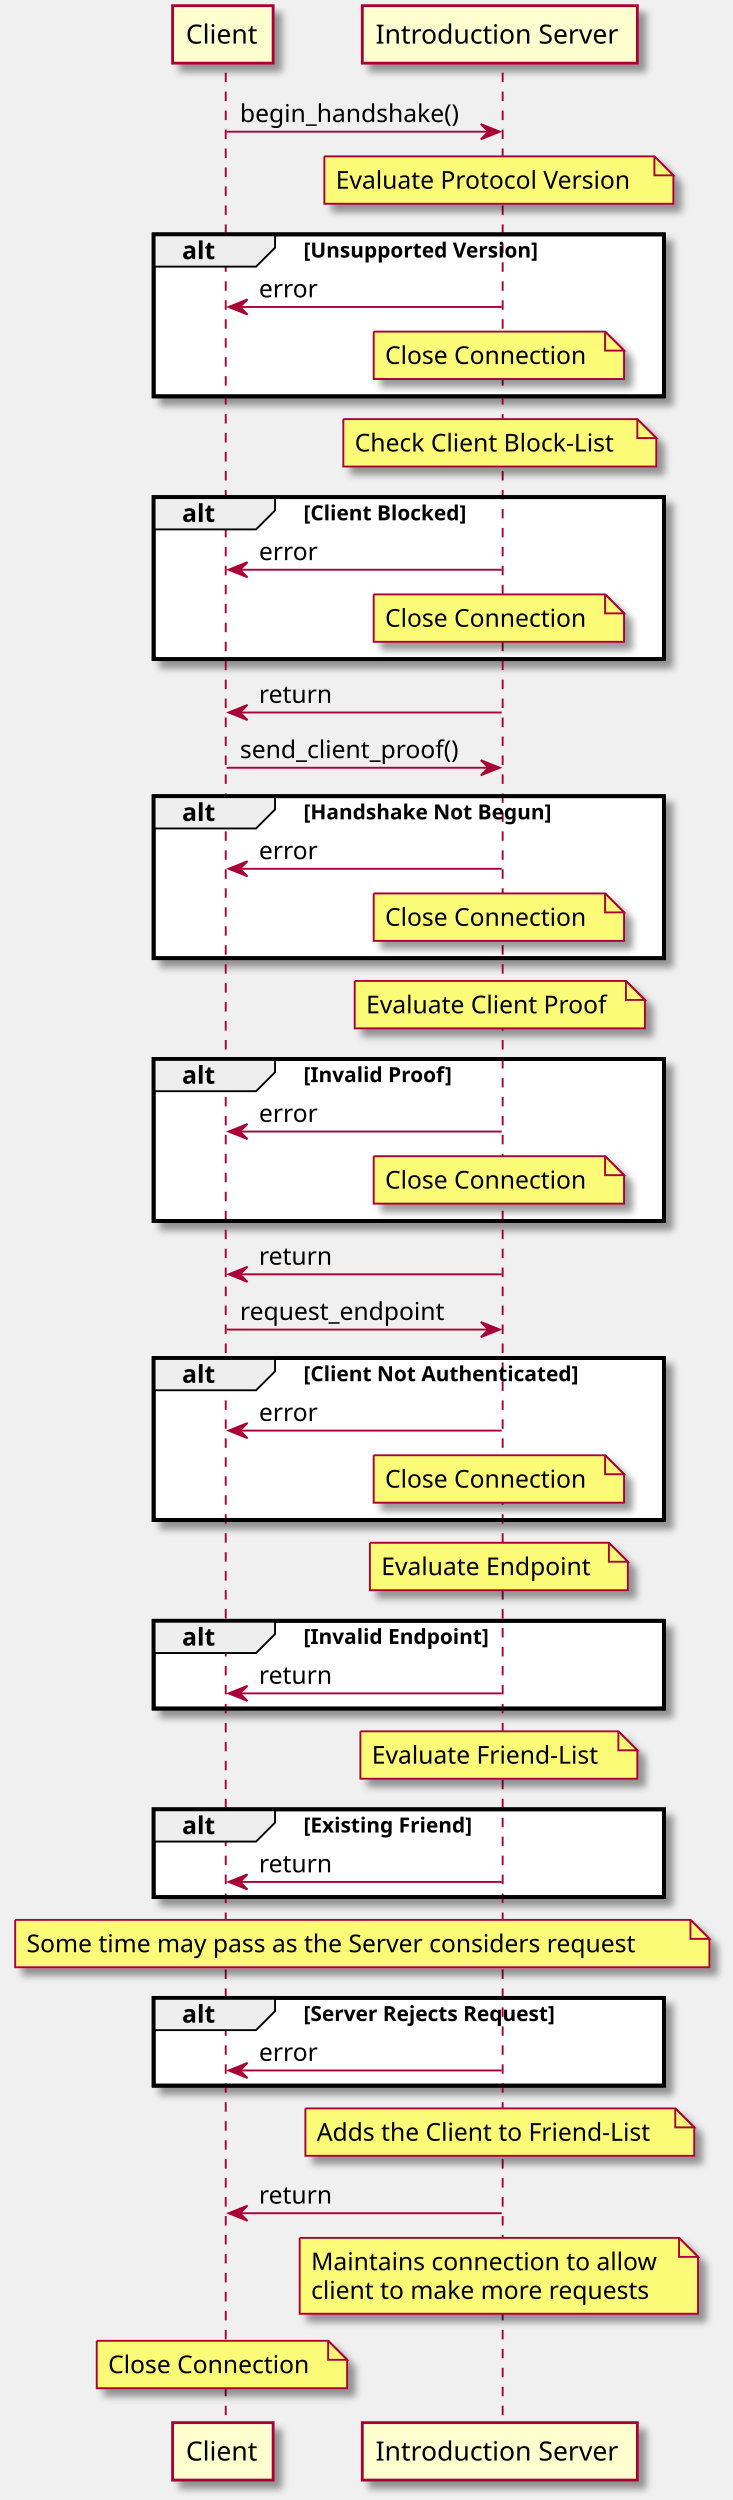
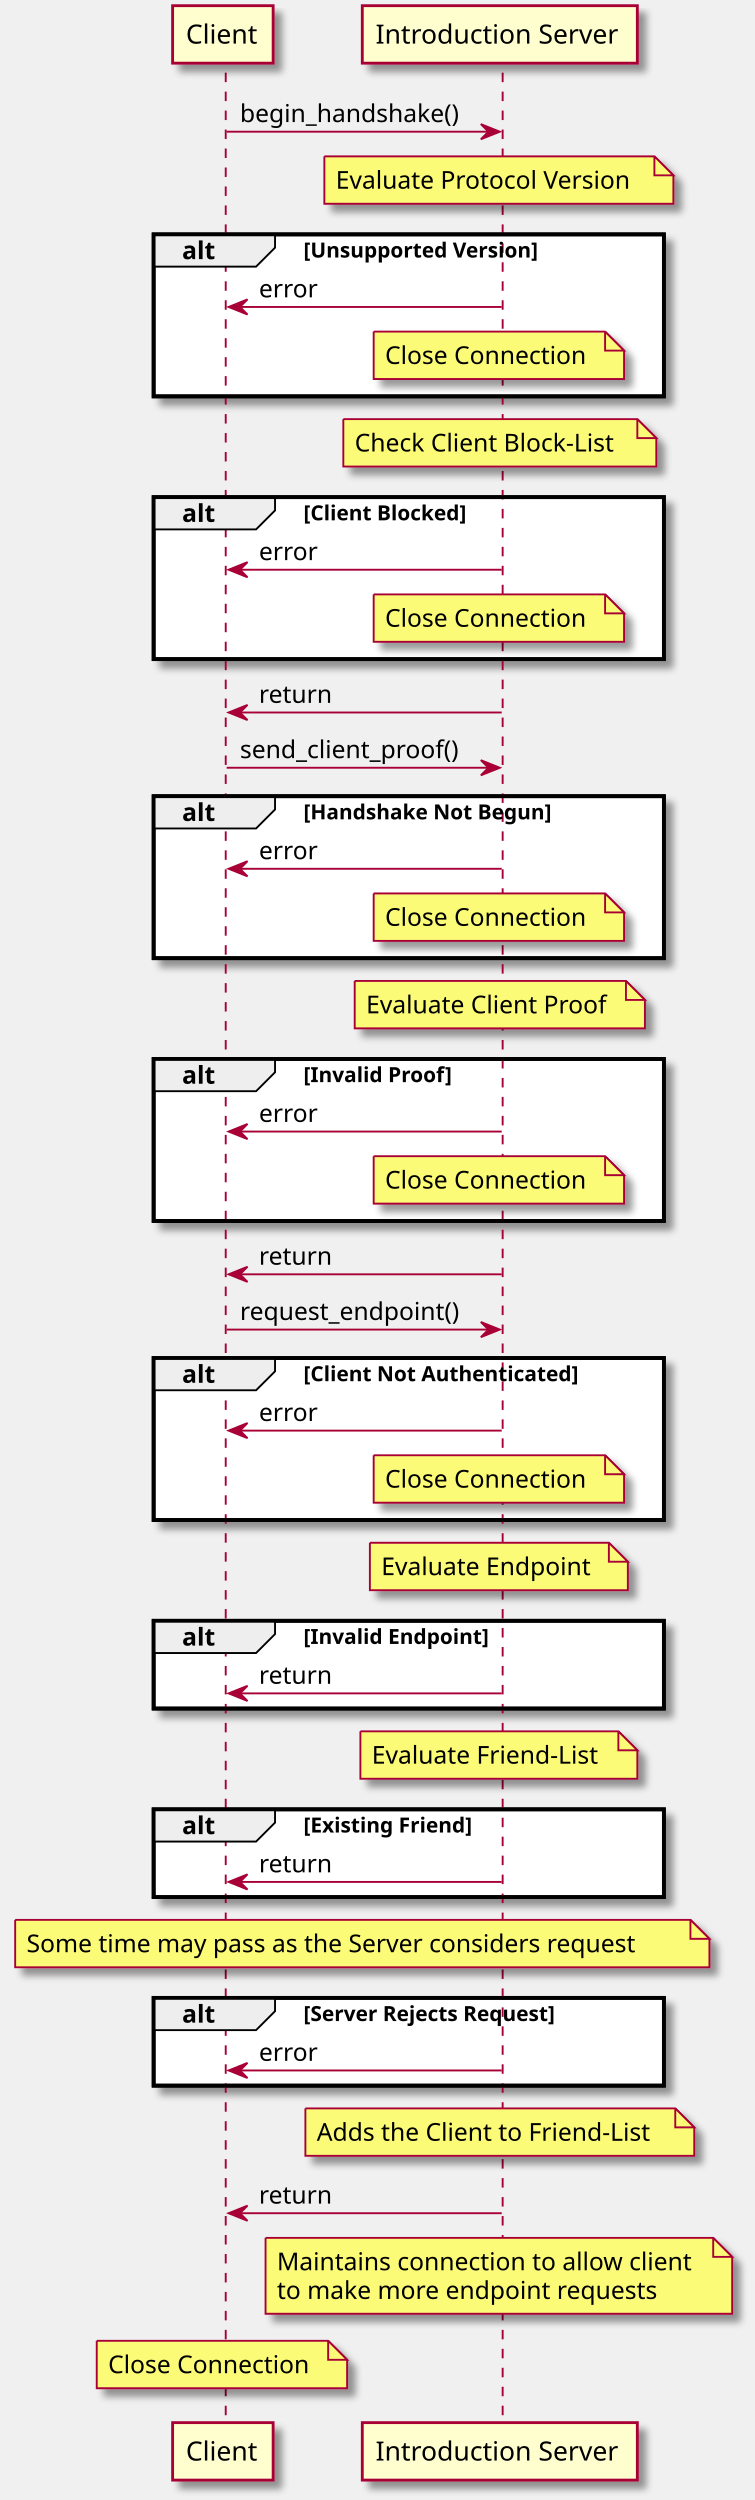
- <svg xmlns="http://www.w3.org/2000/svg" contentScriptType="application/ecmascript" contentStyleType="text/css" height="1318px" preserveAspectRatio="none" style="width:386px;height:1318px;" version="1.1" viewBox="0 0 386 1318" width="386px" zoomAndPan="magnify">
+ <svg xmlns="http://www.w3.org/2000/svg" contentScriptType="application/ecmascript" contentStyleType="text/css" height="1318px" preserveAspectRatio="none" style="width:398px;height:1318px;" version="1.1" viewBox="0 0 398 1318" width="398px" zoomAndPan="magnify">
  <defs>
-     <filter height="300%" id="f1oc6bggup6c3d" width="300%" x="-1" y="-1">
+     <filter height="300%" id="fx7u125oekjzj" width="300%" x="-1" y="-1">
      <feGaussianBlur result="blurOut" stdDeviation="2.0" />
      <feColorMatrix in="blurOut" result="blurOut2" type="matrix" values="0 0 0 0 0 0 0 0 0 0 0 0 0 0 0 0 0 0 .4 0" />
      <feOffset dx="4.0" dy="4.0" in="blurOut2" result="blurOut3" />
      <feBlend in="SourceGraphic" in2="blurOut3" mode="normal" />
    </filter>
  </defs>
  <g>
-     <rect fill="#FFFFFF" filter="url(#f1oc6bggup6c3d)" height="85.398" style="stroke: #000000; stroke-width: 2.0;" width="269" x="81" y="123.562" />
-     <rect fill="#FFFFFF" filter="url(#f1oc6bggup6c3d)" height="85.398" style="stroke: #000000; stroke-width: 2.0;" width="269" x="81" y="262.094" />
-     <rect fill="#FFFFFF" filter="url(#f1oc6bggup6c3d)" height="85.398" style="stroke: #000000; stroke-width: 2.0;" width="269" x="81" y="419.758" />
-     <rect fill="#FFFFFF" filter="url(#f1oc6bggup6c3d)" height="85.398" style="stroke: #000000; stroke-width: 2.0;" width="269" x="81" y="558.289" />
-     <rect fill="#FFFFFF" filter="url(#f1oc6bggup6c3d)" height="85.398" style="stroke: #000000; stroke-width: 2.0;" width="269" x="81" y="715.953" />
-     <rect fill="#FFFFFF" filter="url(#f1oc6bggup6c3d)" height="46.266" style="stroke: #000000; stroke-width: 2.0;" width="269" x="81" y="854.484" />
-     <rect fill="#FFFFFF" filter="url(#f1oc6bggup6c3d)" height="46.266" style="stroke: #000000; stroke-width: 2.0;" width="269" x="81" y="953.883" />
-     <rect fill="#FFFFFF" filter="url(#f1oc6bggup6c3d)" height="46.266" style="stroke: #000000; stroke-width: 2.0;" width="269" x="81" y="1053.281" />
+     <rect fill="#FFFFFF" filter="url(#fx7u125oekjzj)" height="85.398" style="stroke: #000000; stroke-width: 2.0;" width="269" x="81" y="123.562" />
+     <rect fill="#FFFFFF" filter="url(#fx7u125oekjzj)" height="85.398" style="stroke: #000000; stroke-width: 2.0;" width="269" x="81" y="262.094" />
+     <rect fill="#FFFFFF" filter="url(#fx7u125oekjzj)" height="85.398" style="stroke: #000000; stroke-width: 2.0;" width="269" x="81" y="419.758" />
+     <rect fill="#FFFFFF" filter="url(#fx7u125oekjzj)" height="85.398" style="stroke: #000000; stroke-width: 2.0;" width="269" x="81" y="558.289" />
+     <rect fill="#FFFFFF" filter="url(#fx7u125oekjzj)" height="85.398" style="stroke: #000000; stroke-width: 2.0;" width="269" x="81" y="715.953" />
+     <rect fill="#FFFFFF" filter="url(#fx7u125oekjzj)" height="46.266" style="stroke: #000000; stroke-width: 2.0;" width="269" x="81" y="854.484" />
+     <rect fill="#FFFFFF" filter="url(#fx7u125oekjzj)" height="46.266" style="stroke: #000000; stroke-width: 2.0;" width="269" x="81" y="953.883" />
+     <rect fill="#FFFFFF" filter="url(#fx7u125oekjzj)" height="46.266" style="stroke: #000000; stroke-width: 2.0;" width="269" x="81" y="1053.281" />
    <line style="stroke: #A80036; stroke-width: 1.0; stroke-dasharray: 5.0,5.0;" x1="119" x2="119" y1="38.297" y2="1278.211" />
    <line style="stroke: #A80036; stroke-width: 1.0; stroke-dasharray: 5.0,5.0;" x1="265" x2="265" y1="38.297" y2="1278.211" />
-     <rect fill="#FEFECE" filter="url(#f1oc6bggup6c3d)" height="30.297" style="stroke: #A80036; stroke-width: 1.5;" width="53" x="91" y="3" />
+     <rect fill="#FEFECE" filter="url(#fx7u125oekjzj)" height="30.297" style="stroke: #A80036; stroke-width: 1.5;" width="53" x="91" y="3" />
    <text fill="#000000" font-family="sans-serif" font-size="14" lengthAdjust="spacingAndGlyphs" textLength="39" x="98" y="22.995">Client</text>
-     <rect fill="#FEFECE" filter="url(#f1oc6bggup6c3d)" height="30.297" style="stroke: #A80036; stroke-width: 1.5;" width="53" x="91" y="1277.211" />
+     <rect fill="#FEFECE" filter="url(#fx7u125oekjzj)" height="30.297" style="stroke: #A80036; stroke-width: 1.5;" width="53" x="91" y="1277.211" />
    <text fill="#000000" font-family="sans-serif" font-size="14" lengthAdjust="spacingAndGlyphs" textLength="39" x="98" y="1297.206">Client</text>
-     <rect fill="#FEFECE" filter="url(#f1oc6bggup6c3d)" height="30.297" style="stroke: #A80036; stroke-width: 1.5;" width="145" x="191" y="3" />
+     <rect fill="#FEFECE" filter="url(#fx7u125oekjzj)" height="30.297" style="stroke: #A80036; stroke-width: 1.5;" width="145" x="191" y="3" />
    <text fill="#000000" font-family="sans-serif" font-size="14" lengthAdjust="spacingAndGlyphs" textLength="131" x="198" y="22.995">Introduction Server</text>
-     <rect fill="#FEFECE" filter="url(#f1oc6bggup6c3d)" height="30.297" style="stroke: #A80036; stroke-width: 1.5;" width="145" x="191" y="1277.211" />
+     <rect fill="#FEFECE" filter="url(#fx7u125oekjzj)" height="30.297" style="stroke: #A80036; stroke-width: 1.5;" width="145" x="191" y="1277.211" />
    <text fill="#000000" font-family="sans-serif" font-size="14" lengthAdjust="spacingAndGlyphs" textLength="131" x="198" y="1297.206">Introduction Server</text>
    <polygon fill="#A80036" points="253.5,65.43,263.5,69.43,253.5,73.43,257.5,69.43" style="stroke: #A80036; stroke-width: 1.0;" />
    <line style="stroke: #A80036; stroke-width: 1.0;" x1="119.5" x2="259.5" y1="69.43" y2="69.43" />
    <text fill="#000000" font-family="sans-serif" font-size="13" lengthAdjust="spacingAndGlyphs" textLength="122" x="126.5" y="64.364">begin_handshake()</text>
-     <path d="M171,82.43 L171,107.43 L355,107.43 L355,92.43 L345,82.43 L171,82.43 " fill="#FBFB77" filter="url(#f1oc6bggup6c3d)" style="stroke: #A80036; stroke-width: 1.0;" />
+     <path d="M171,82.43 L171,107.43 L355,107.43 L355,92.43 L345,82.43 L171,82.43 " fill="#FBFB77" filter="url(#fx7u125oekjzj)" style="stroke: #A80036; stroke-width: 1.0;" />
    <path d="M345,82.43 L345,92.43 L355,92.43 L345,82.43 " fill="#FBFB77" style="stroke: #A80036; stroke-width: 1.0;" />
    <text fill="#000000" font-family="sans-serif" font-size="13" lengthAdjust="spacingAndGlyphs" textLength="163" x="177" y="99.497">Evaluate Protocol Version</text>
    <path d="M81,123.562 L145,123.562 L145,130.562 L135,140.562 L81,140.562 L81,123.562 " fill="#EEEEEE" style="stroke: #000000; stroke-width: 1.0;" />
    <rect fill="none" height="85.398" style="stroke: #000000; stroke-width: 2.0;" width="269" x="81" y="123.562" />
    <text fill="#000000" font-family="sans-serif" font-size="13" font-weight="bold" lengthAdjust="spacingAndGlyphs" textLength="19" x="96" y="136.629">alt</text>
    <text fill="#000000" font-family="sans-serif" font-size="11" font-weight="bold" lengthAdjust="spacingAndGlyphs" textLength="144" x="160" y="135.773">[Unsupported Version]</text>
    <polygon fill="#A80036" points="130.5,157.828,120.5,161.828,130.5,165.828,126.5,161.828" style="stroke: #A80036; stroke-width: 1.0;" />
    <line style="stroke: #A80036; stroke-width: 1.0;" x1="124.5" x2="264.5" y1="161.828" y2="161.828" />
    <text fill="#000000" font-family="sans-serif" font-size="13" lengthAdjust="spacingAndGlyphs" textLength="31" x="136.5" y="156.762">error</text>
-     <path d="M197,174.828 L197,199.828 L329,199.828 L329,184.828 L319,174.828 L197,174.828 " fill="#FBFB77" filter="url(#f1oc6bggup6c3d)" style="stroke: #A80036; stroke-width: 1.0;" />
+     <path d="M197,174.828 L197,199.828 L329,199.828 L329,184.828 L319,174.828 L197,174.828 " fill="#FBFB77" filter="url(#fx7u125oekjzj)" style="stroke: #A80036; stroke-width: 1.0;" />
    <path d="M319,174.828 L319,184.828 L329,184.828 L319,174.828 " fill="#FBFB77" style="stroke: #A80036; stroke-width: 1.0;" />
    <text fill="#000000" font-family="sans-serif" font-size="13" lengthAdjust="spacingAndGlyphs" textLength="111" x="203" y="191.895">Close Connection</text>
-     <path d="M181,220.961 L181,245.961 L346,245.961 L346,230.961 L336,220.961 L181,220.961 " fill="#FBFB77" filter="url(#f1oc6bggup6c3d)" style="stroke: #A80036; stroke-width: 1.0;" />
+     <path d="M181,220.961 L181,245.961 L346,245.961 L346,230.961 L336,220.961 L181,220.961 " fill="#FBFB77" filter="url(#fx7u125oekjzj)" style="stroke: #A80036; stroke-width: 1.0;" />
    <path d="M336,220.961 L336,230.961 L346,230.961 L336,220.961 " fill="#FBFB77" style="stroke: #A80036; stroke-width: 1.0;" />
    <text fill="#000000" font-family="sans-serif" font-size="13" lengthAdjust="spacingAndGlyphs" textLength="144" x="187" y="238.028">Check Client Block-List</text>
    <path d="M81,262.094 L145,262.094 L145,269.094 L135,279.094 L81,279.094 L81,262.094 " fill="#EEEEEE" style="stroke: #000000; stroke-width: 1.0;" />
    <rect fill="none" height="85.398" style="stroke: #000000; stroke-width: 2.0;" width="269" x="81" y="262.094" />
    <text fill="#000000" font-family="sans-serif" font-size="13" font-weight="bold" lengthAdjust="spacingAndGlyphs" textLength="19" x="96" y="275.161">alt</text>
    <text fill="#000000" font-family="sans-serif" font-size="11" font-weight="bold" lengthAdjust="spacingAndGlyphs" textLength="103" x="160" y="274.304">[Client Blocked]</text>
    <polygon fill="#A80036" points="130.5,296.359,120.5,300.359,130.5,304.359,126.5,300.359" style="stroke: #A80036; stroke-width: 1.0;" />
    <line style="stroke: #A80036; stroke-width: 1.0;" x1="124.5" x2="264.5" y1="300.359" y2="300.359" />
    <text fill="#000000" font-family="sans-serif" font-size="13" lengthAdjust="spacingAndGlyphs" textLength="31" x="136.5" y="295.293">error</text>
-     <path d="M197,313.359 L197,338.359 L329,338.359 L329,323.359 L319,313.359 L197,313.359 " fill="#FBFB77" filter="url(#f1oc6bggup6c3d)" style="stroke: #A80036; stroke-width: 1.0;" />
+     <path d="M197,313.359 L197,338.359 L329,338.359 L329,323.359 L319,313.359 L197,313.359 " fill="#FBFB77" filter="url(#fx7u125oekjzj)" style="stroke: #A80036; stroke-width: 1.0;" />
    <path d="M319,313.359 L319,323.359 L329,323.359 L319,313.359 " fill="#FBFB77" style="stroke: #A80036; stroke-width: 1.0;" />
    <text fill="#000000" font-family="sans-serif" font-size="13" lengthAdjust="spacingAndGlyphs" textLength="111" x="203" y="330.426">Close Connection</text>
    <polygon fill="#A80036" points="130.5,371.625,120.5,375.625,130.5,379.625,126.5,375.625" style="stroke: #A80036; stroke-width: 1.0;" />
    <line style="stroke: #A80036; stroke-width: 1.0;" x1="124.5" x2="264.5" y1="375.625" y2="375.625" />
    <text fill="#000000" font-family="sans-serif" font-size="13" lengthAdjust="spacingAndGlyphs" textLength="39" x="136.5" y="370.559">return</text>
    <polygon fill="#A80036" points="253.5,400.758,263.5,404.758,253.5,408.758,257.5,404.758" style="stroke: #A80036; stroke-width: 1.0;" />
    <line style="stroke: #A80036; stroke-width: 1.0;" x1="119.5" x2="259.5" y1="404.758" y2="404.758" />
    <text fill="#000000" font-family="sans-serif" font-size="13" lengthAdjust="spacingAndGlyphs" textLength="122" x="126.5" y="399.692">send_client_proof()</text>
    <path d="M81,419.758 L145,419.758 L145,426.758 L135,436.758 L81,436.758 L81,419.758 " fill="#EEEEEE" style="stroke: #000000; stroke-width: 1.0;" />
    <rect fill="none" height="85.398" style="stroke: #000000; stroke-width: 2.0;" width="269" x="81" y="419.758" />
    <text fill="#000000" font-family="sans-serif" font-size="13" font-weight="bold" lengthAdjust="spacingAndGlyphs" textLength="19" x="96" y="432.825">alt</text>
    <text fill="#000000" font-family="sans-serif" font-size="11" font-weight="bold" lengthAdjust="spacingAndGlyphs" textLength="152" x="160" y="431.968">[Handshake Not Begun]</text>
    <polygon fill="#A80036" points="130.5,454.023,120.5,458.023,130.5,462.023,126.5,458.023" style="stroke: #A80036; stroke-width: 1.0;" />
    <line style="stroke: #A80036; stroke-width: 1.0;" x1="124.5" x2="264.5" y1="458.023" y2="458.023" />
    <text fill="#000000" font-family="sans-serif" font-size="13" lengthAdjust="spacingAndGlyphs" textLength="31" x="136.5" y="452.957">error</text>
-     <path d="M197,471.023 L197,496.023 L329,496.023 L329,481.023 L319,471.023 L197,471.023 " fill="#FBFB77" filter="url(#f1oc6bggup6c3d)" style="stroke: #A80036; stroke-width: 1.0;" />
+     <path d="M197,471.023 L197,496.023 L329,496.023 L329,481.023 L319,471.023 L197,471.023 " fill="#FBFB77" filter="url(#fx7u125oekjzj)" style="stroke: #A80036; stroke-width: 1.0;" />
    <path d="M319,471.023 L319,481.023 L329,481.023 L319,471.023 " fill="#FBFB77" style="stroke: #A80036; stroke-width: 1.0;" />
    <text fill="#000000" font-family="sans-serif" font-size="13" lengthAdjust="spacingAndGlyphs" textLength="111" x="203" y="488.09">Close Connection</text>
-     <path d="M187,517.156 L187,542.156 L340,542.156 L340,527.156 L330,517.156 L187,517.156 " fill="#FBFB77" filter="url(#f1oc6bggup6c3d)" style="stroke: #A80036; stroke-width: 1.0;" />
+     <path d="M187,517.156 L187,542.156 L340,542.156 L340,527.156 L330,517.156 L187,517.156 " fill="#FBFB77" filter="url(#fx7u125oekjzj)" style="stroke: #A80036; stroke-width: 1.0;" />
    <path d="M330,517.156 L330,527.156 L340,527.156 L330,517.156 " fill="#FBFB77" style="stroke: #A80036; stroke-width: 1.0;" />
    <text fill="#000000" font-family="sans-serif" font-size="13" lengthAdjust="spacingAndGlyphs" textLength="132" x="193" y="534.223">Evaluate Client Proof</text>
    <path d="M81,558.289 L145,558.289 L145,565.289 L135,575.289 L81,575.289 L81,558.289 " fill="#EEEEEE" style="stroke: #000000; stroke-width: 1.0;" />
    <rect fill="none" height="85.398" style="stroke: #000000; stroke-width: 2.0;" width="269" x="81" y="558.289" />
    <text fill="#000000" font-family="sans-serif" font-size="13" font-weight="bold" lengthAdjust="spacingAndGlyphs" textLength="19" x="96" y="571.356">alt</text>
    <text fill="#000000" font-family="sans-serif" font-size="11" font-weight="bold" lengthAdjust="spacingAndGlyphs" textLength="91" x="160" y="570.5">[Invalid Proof]</text>
    <polygon fill="#A80036" points="130.5,592.555,120.5,596.555,130.5,600.555,126.5,596.555" style="stroke: #A80036; stroke-width: 1.0;" />
    <line style="stroke: #A80036; stroke-width: 1.0;" x1="124.5" x2="264.5" y1="596.555" y2="596.555" />
    <text fill="#000000" font-family="sans-serif" font-size="13" lengthAdjust="spacingAndGlyphs" textLength="31" x="136.5" y="591.489">error</text>
-     <path d="M197,609.555 L197,634.555 L329,634.555 L329,619.555 L319,609.555 L197,609.555 " fill="#FBFB77" filter="url(#f1oc6bggup6c3d)" style="stroke: #A80036; stroke-width: 1.0;" />
+     <path d="M197,609.555 L197,634.555 L329,634.555 L329,619.555 L319,609.555 L197,609.555 " fill="#FBFB77" filter="url(#fx7u125oekjzj)" style="stroke: #A80036; stroke-width: 1.0;" />
    <path d="M319,609.555 L319,619.555 L329,619.555 L319,609.555 " fill="#FBFB77" style="stroke: #A80036; stroke-width: 1.0;" />
    <text fill="#000000" font-family="sans-serif" font-size="13" lengthAdjust="spacingAndGlyphs" textLength="111" x="203" y="626.622">Close Connection</text>
    <polygon fill="#A80036" points="130.5,667.82,120.5,671.82,130.5,675.82,126.5,671.82" style="stroke: #A80036; stroke-width: 1.0;" />
    <line style="stroke: #A80036; stroke-width: 1.0;" x1="124.5" x2="264.5" y1="671.82" y2="671.82" />
    <text fill="#000000" font-family="sans-serif" font-size="13" lengthAdjust="spacingAndGlyphs" textLength="39" x="136.5" y="666.754">return</text>
    <polygon fill="#A80036" points="253.5,696.953,263.5,700.953,253.5,704.953,257.5,700.953" style="stroke: #A80036; stroke-width: 1.0;" />
    <line style="stroke: #A80036; stroke-width: 1.0;" x1="119.5" x2="259.5" y1="700.953" y2="700.953" />
-     <text fill="#000000" font-family="sans-serif" font-size="13" lengthAdjust="spacingAndGlyphs" textLength="112" x="126.5" y="695.887">request_endpoint</text>
+     <text fill="#000000" font-family="sans-serif" font-size="13" lengthAdjust="spacingAndGlyphs" textLength="122" x="126.5" y="695.887">request_endpoint()</text>
    <path d="M81,715.953 L145,715.953 L145,722.953 L135,732.953 L81,732.953 L81,715.953 " fill="#EEEEEE" style="stroke: #000000; stroke-width: 1.0;" />
    <rect fill="none" height="85.398" style="stroke: #000000; stroke-width: 2.0;" width="269" x="81" y="715.953" />
    <text fill="#000000" font-family="sans-serif" font-size="13" font-weight="bold" lengthAdjust="spacingAndGlyphs" textLength="19" x="96" y="729.02">alt</text>
    <text fill="#000000" font-family="sans-serif" font-size="11" font-weight="bold" lengthAdjust="spacingAndGlyphs" textLength="168" x="160" y="728.164">[Client Not Authenticated]</text>
    <polygon fill="#A80036" points="130.5,750.219,120.5,754.219,130.5,758.219,126.5,754.219" style="stroke: #A80036; stroke-width: 1.0;" />
    <line style="stroke: #A80036; stroke-width: 1.0;" x1="124.5" x2="264.5" y1="754.219" y2="754.219" />
    <text fill="#000000" font-family="sans-serif" font-size="13" lengthAdjust="spacingAndGlyphs" textLength="31" x="136.5" y="749.153">error</text>
-     <path d="M197,767.219 L197,792.219 L329,792.219 L329,777.219 L319,767.219 L197,767.219 " fill="#FBFB77" filter="url(#f1oc6bggup6c3d)" style="stroke: #A80036; stroke-width: 1.0;" />
+     <path d="M197,767.219 L197,792.219 L329,792.219 L329,777.219 L319,767.219 L197,767.219 " fill="#FBFB77" filter="url(#fx7u125oekjzj)" style="stroke: #A80036; stroke-width: 1.0;" />
    <path d="M319,767.219 L319,777.219 L329,777.219 L319,767.219 " fill="#FBFB77" style="stroke: #A80036; stroke-width: 1.0;" />
    <text fill="#000000" font-family="sans-serif" font-size="13" lengthAdjust="spacingAndGlyphs" textLength="111" x="203" y="784.286">Close Connection</text>
-     <path d="M195,813.352 L195,838.352 L331,838.352 L331,823.352 L321,813.352 L195,813.352 " fill="#FBFB77" filter="url(#f1oc6bggup6c3d)" style="stroke: #A80036; stroke-width: 1.0;" />
+     <path d="M195,813.352 L195,838.352 L331,838.352 L331,823.352 L321,813.352 L195,813.352 " fill="#FBFB77" filter="url(#fx7u125oekjzj)" style="stroke: #A80036; stroke-width: 1.0;" />
    <path d="M321,813.352 L321,823.352 L331,823.352 L321,813.352 " fill="#FBFB77" style="stroke: #A80036; stroke-width: 1.0;" />
    <text fill="#000000" font-family="sans-serif" font-size="13" lengthAdjust="spacingAndGlyphs" textLength="115" x="201" y="830.418">Evaluate Endpoint</text>
    <path d="M81,854.484 L145,854.484 L145,861.484 L135,871.484 L81,871.484 L81,854.484 " fill="#EEEEEE" style="stroke: #000000; stroke-width: 1.0;" />
    <rect fill="none" height="46.266" style="stroke: #000000; stroke-width: 2.0;" width="269" x="81" y="854.484" />
    <text fill="#000000" font-family="sans-serif" font-size="13" font-weight="bold" lengthAdjust="spacingAndGlyphs" textLength="19" x="96" y="867.551">alt</text>
    <text fill="#000000" font-family="sans-serif" font-size="11" font-weight="bold" lengthAdjust="spacingAndGlyphs" textLength="114" x="160" y="866.695">[Invalid Endpoint]</text>
    <polygon fill="#A80036" points="130.5,888.75,120.5,892.75,130.5,896.75,126.5,892.75" style="stroke: #A80036; stroke-width: 1.0;" />
    <line style="stroke: #A80036; stroke-width: 1.0;" x1="124.5" x2="264.5" y1="892.75" y2="892.75" />
    <text fill="#000000" font-family="sans-serif" font-size="13" lengthAdjust="spacingAndGlyphs" textLength="39" x="136.5" y="887.684">return</text>
-     <path d="M190,912.75 L190,937.75 L336,937.75 L336,922.75 L326,912.75 L190,912.75 " fill="#FBFB77" filter="url(#f1oc6bggup6c3d)" style="stroke: #A80036; stroke-width: 1.0;" />
+     <path d="M190,912.75 L190,937.75 L336,937.75 L336,922.75 L326,912.75 L190,912.75 " fill="#FBFB77" filter="url(#fx7u125oekjzj)" style="stroke: #A80036; stroke-width: 1.0;" />
    <path d="M326,912.75 L326,922.75 L336,922.75 L326,912.75 " fill="#FBFB77" style="stroke: #A80036; stroke-width: 1.0;" />
    <text fill="#000000" font-family="sans-serif" font-size="13" lengthAdjust="spacingAndGlyphs" textLength="125" x="196" y="929.817">Evaluate Friend-List</text>
    <path d="M81,953.883 L145,953.883 L145,960.883 L135,970.883 L81,970.883 L81,953.883 " fill="#EEEEEE" style="stroke: #000000; stroke-width: 1.0;" />
    <rect fill="none" height="46.266" style="stroke: #000000; stroke-width: 2.0;" width="269" x="81" y="953.883" />
    <text fill="#000000" font-family="sans-serif" font-size="13" font-weight="bold" lengthAdjust="spacingAndGlyphs" textLength="19" x="96" y="966.95">alt</text>
    <text fill="#000000" font-family="sans-serif" font-size="11" font-weight="bold" lengthAdjust="spacingAndGlyphs" textLength="106" x="160" y="966.093">[Existing Friend]</text>
    <polygon fill="#A80036" points="130.5,988.148,120.5,992.148,130.5,996.148,126.5,992.148" style="stroke: #A80036; stroke-width: 1.0;" />
    <line style="stroke: #A80036; stroke-width: 1.0;" x1="124.5" x2="264.5" y1="992.148" y2="992.148" />
    <text fill="#000000" font-family="sans-serif" font-size="13" lengthAdjust="spacingAndGlyphs" textLength="39" x="136.5" y="987.082">return</text>
-     <path d="M8,1012.148 L8,1037.148 L374,1037.148 L374,1022.148 L364,1012.148 L8,1012.148 " fill="#FBFB77" filter="url(#f1oc6bggup6c3d)" style="stroke: #A80036; stroke-width: 1.0;" />
+     <path d="M8,1012.148 L8,1037.148 L374,1037.148 L374,1022.148 L364,1012.148 L8,1012.148 " fill="#FBFB77" filter="url(#fx7u125oekjzj)" style="stroke: #A80036; stroke-width: 1.0;" />
    <path d="M364,1012.148 L364,1022.148 L374,1022.148 L364,1012.148 " fill="#FBFB77" style="stroke: #A80036; stroke-width: 1.0;" />
    <text fill="#000000" font-family="sans-serif" font-size="13" lengthAdjust="spacingAndGlyphs" textLength="345" x="14" y="1029.215">Some time may pass as the Server considers request</text>
    <path d="M81,1053.281 L145,1053.281 L145,1060.281 L135,1070.281 L81,1070.281 L81,1053.281 " fill="#EEEEEE" style="stroke: #000000; stroke-width: 1.0;" />
    <rect fill="none" height="46.266" style="stroke: #000000; stroke-width: 2.0;" width="269" x="81" y="1053.281" />
    <text fill="#000000" font-family="sans-serif" font-size="13" font-weight="bold" lengthAdjust="spacingAndGlyphs" textLength="19" x="96" y="1066.348">alt</text>
    <text fill="#000000" font-family="sans-serif" font-size="11" font-weight="bold" lengthAdjust="spacingAndGlyphs" textLength="158" x="160" y="1065.492">[Server Rejects Request]</text>
    <polygon fill="#A80036" points="130.5,1087.547,120.5,1091.547,130.5,1095.547,126.5,1091.547" style="stroke: #A80036; stroke-width: 1.0;" />
    <line style="stroke: #A80036; stroke-width: 1.0;" x1="124.5" x2="264.5" y1="1091.547" y2="1091.547" />
    <text fill="#000000" font-family="sans-serif" font-size="13" lengthAdjust="spacingAndGlyphs" textLength="31" x="136.5" y="1086.481">error</text>
-     <path d="M161,1111.547 L161,1136.547 L366,1136.547 L366,1121.547 L356,1111.547 L161,1111.547 " fill="#FBFB77" filter="url(#f1oc6bggup6c3d)" style="stroke: #A80036; stroke-width: 1.0;" />
+     <path d="M161,1111.547 L161,1136.547 L366,1136.547 L366,1121.547 L356,1111.547 L161,1111.547 " fill="#FBFB77" filter="url(#fx7u125oekjzj)" style="stroke: #A80036; stroke-width: 1.0;" />
    <path d="M356,1111.547 L356,1121.547 L366,1121.547 L356,1111.547 " fill="#FBFB77" style="stroke: #A80036; stroke-width: 1.0;" />
    <text fill="#000000" font-family="sans-serif" font-size="13" lengthAdjust="spacingAndGlyphs" textLength="184" x="167" y="1128.614">Adds the Client to Friend-List</text>
    <polygon fill="#A80036" points="130.5,1162.812,120.5,1166.812,130.5,1170.812,126.5,1166.812" style="stroke: #A80036; stroke-width: 1.0;" />
    <line style="stroke: #A80036; stroke-width: 1.0;" x1="124.5" x2="264.5" y1="1166.812" y2="1166.812" />
    <text fill="#000000" font-family="sans-serif" font-size="13" lengthAdjust="spacingAndGlyphs" textLength="39" x="136.5" y="1161.747">return</text>
-     <path d="M158,1179.812 L158,1219.812 L368,1219.812 L368,1189.812 L358,1179.812 L158,1179.812 " fill="#FBFB77" filter="url(#f1oc6bggup6c3d)" style="stroke: #A80036; stroke-width: 1.0;" />
-     <path d="M358,1179.812 L358,1189.812 L368,1189.812 L358,1179.812 " fill="#FBFB77" style="stroke: #A80036; stroke-width: 1.0;" />
-     <text fill="#000000" font-family="sans-serif" font-size="13" lengthAdjust="spacingAndGlyphs" textLength="187" x="164" y="1196.879">Maintains connection to allow</text>
-     <text fill="#000000" font-family="sans-serif" font-size="13" lengthAdjust="spacingAndGlyphs" textLength="189" x="164" y="1212.012">client to make more requests</text>
-     <path d="M51,1234.078 L51,1259.078 L183,1259.078 L183,1244.078 L173,1234.078 L51,1234.078 " fill="#FBFB77" filter="url(#f1oc6bggup6c3d)" style="stroke: #A80036; stroke-width: 1.0;" />
+     <path d="M140,1179.812 L140,1219.812 L386,1219.812 L386,1189.812 L376,1179.812 L140,1179.812 " fill="#FBFB77" filter="url(#fx7u125oekjzj)" style="stroke: #A80036; stroke-width: 1.0;" />
+     <path d="M376,1179.812 L376,1189.812 L386,1189.812 L376,1179.812 " fill="#FBFB77" style="stroke: #A80036; stroke-width: 1.0;" />
+     <text fill="#000000" font-family="sans-serif" font-size="13" lengthAdjust="spacingAndGlyphs" textLength="225" x="146" y="1196.879">Maintains connection to allow client</text>
+     <text fill="#000000" font-family="sans-serif" font-size="13" lengthAdjust="spacingAndGlyphs" textLength="211" x="146" y="1212.012">to make more endpoint requests</text>
+     <path d="M51,1234.078 L51,1259.078 L183,1259.078 L183,1244.078 L173,1234.078 L51,1234.078 " fill="#FBFB77" filter="url(#fx7u125oekjzj)" style="stroke: #A80036; stroke-width: 1.0;" />
    <path d="M173,1234.078 L173,1244.078 L183,1244.078 L173,1234.078 " fill="#FBFB77" style="stroke: #A80036; stroke-width: 1.0;" />
    <text fill="#000000" font-family="sans-serif" font-size="13" lengthAdjust="spacingAndGlyphs" textLength="111" x="57" y="1251.145">Close Connection</text>
  </g>
</svg>
